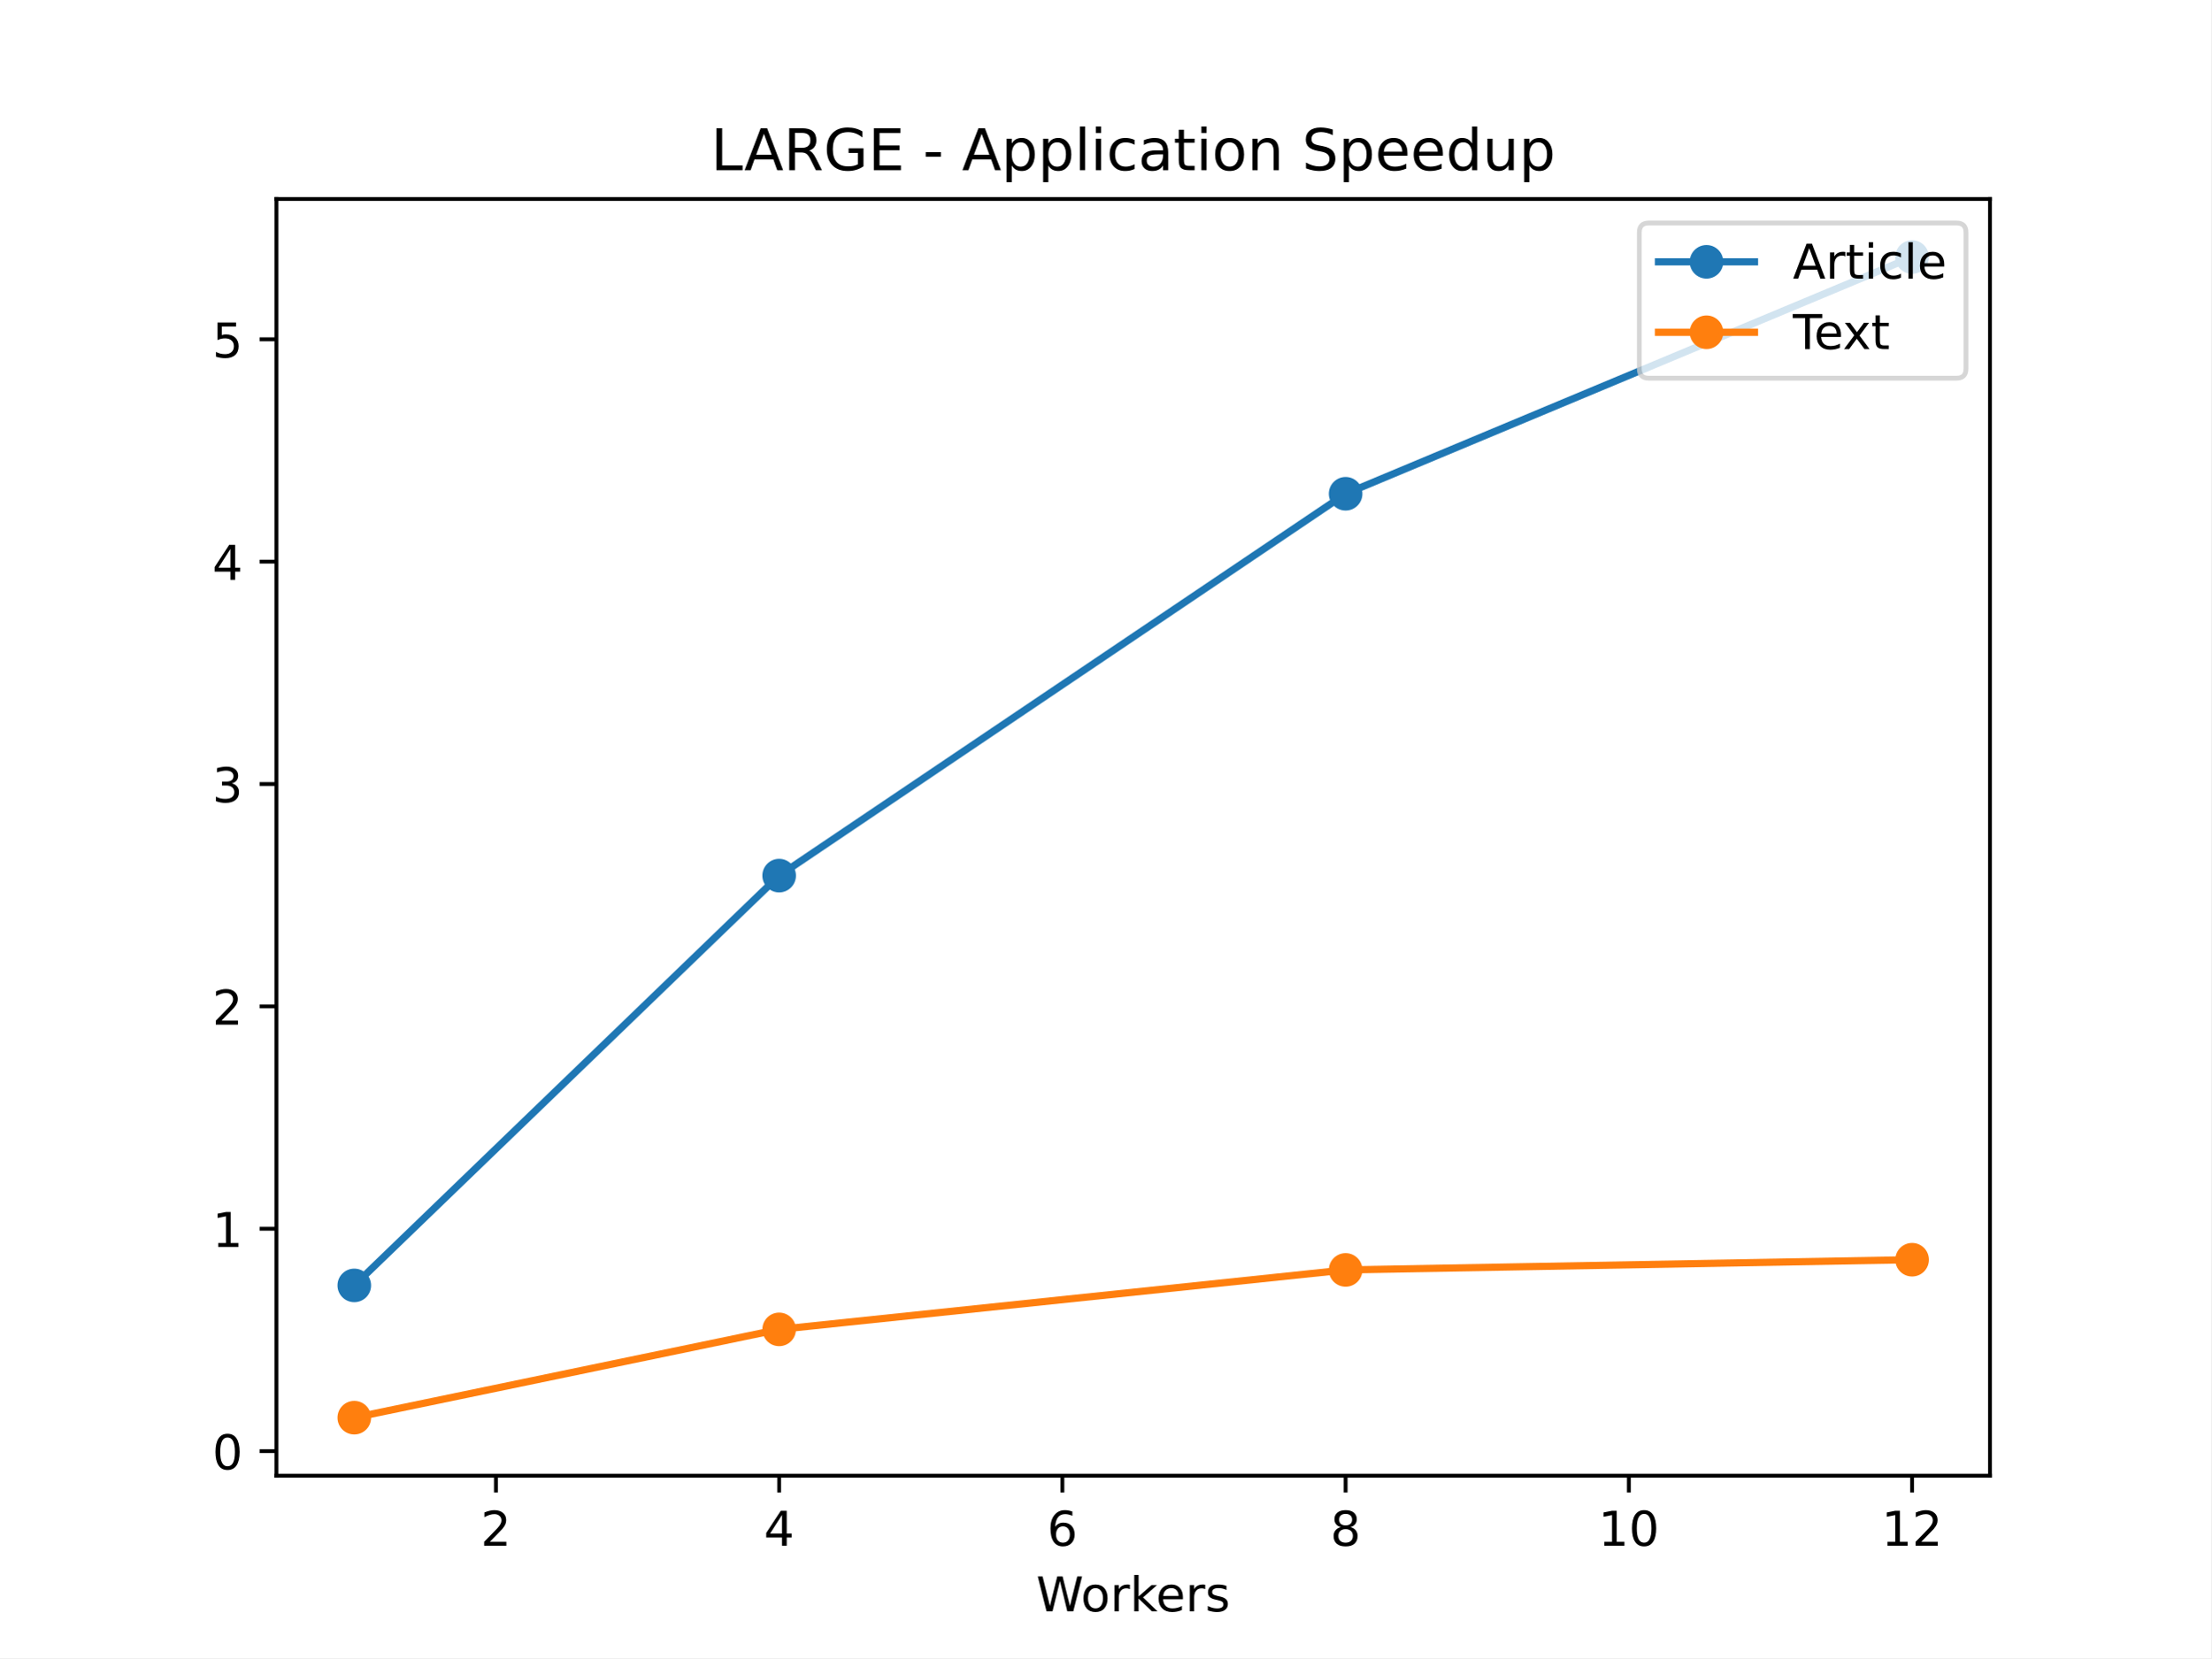
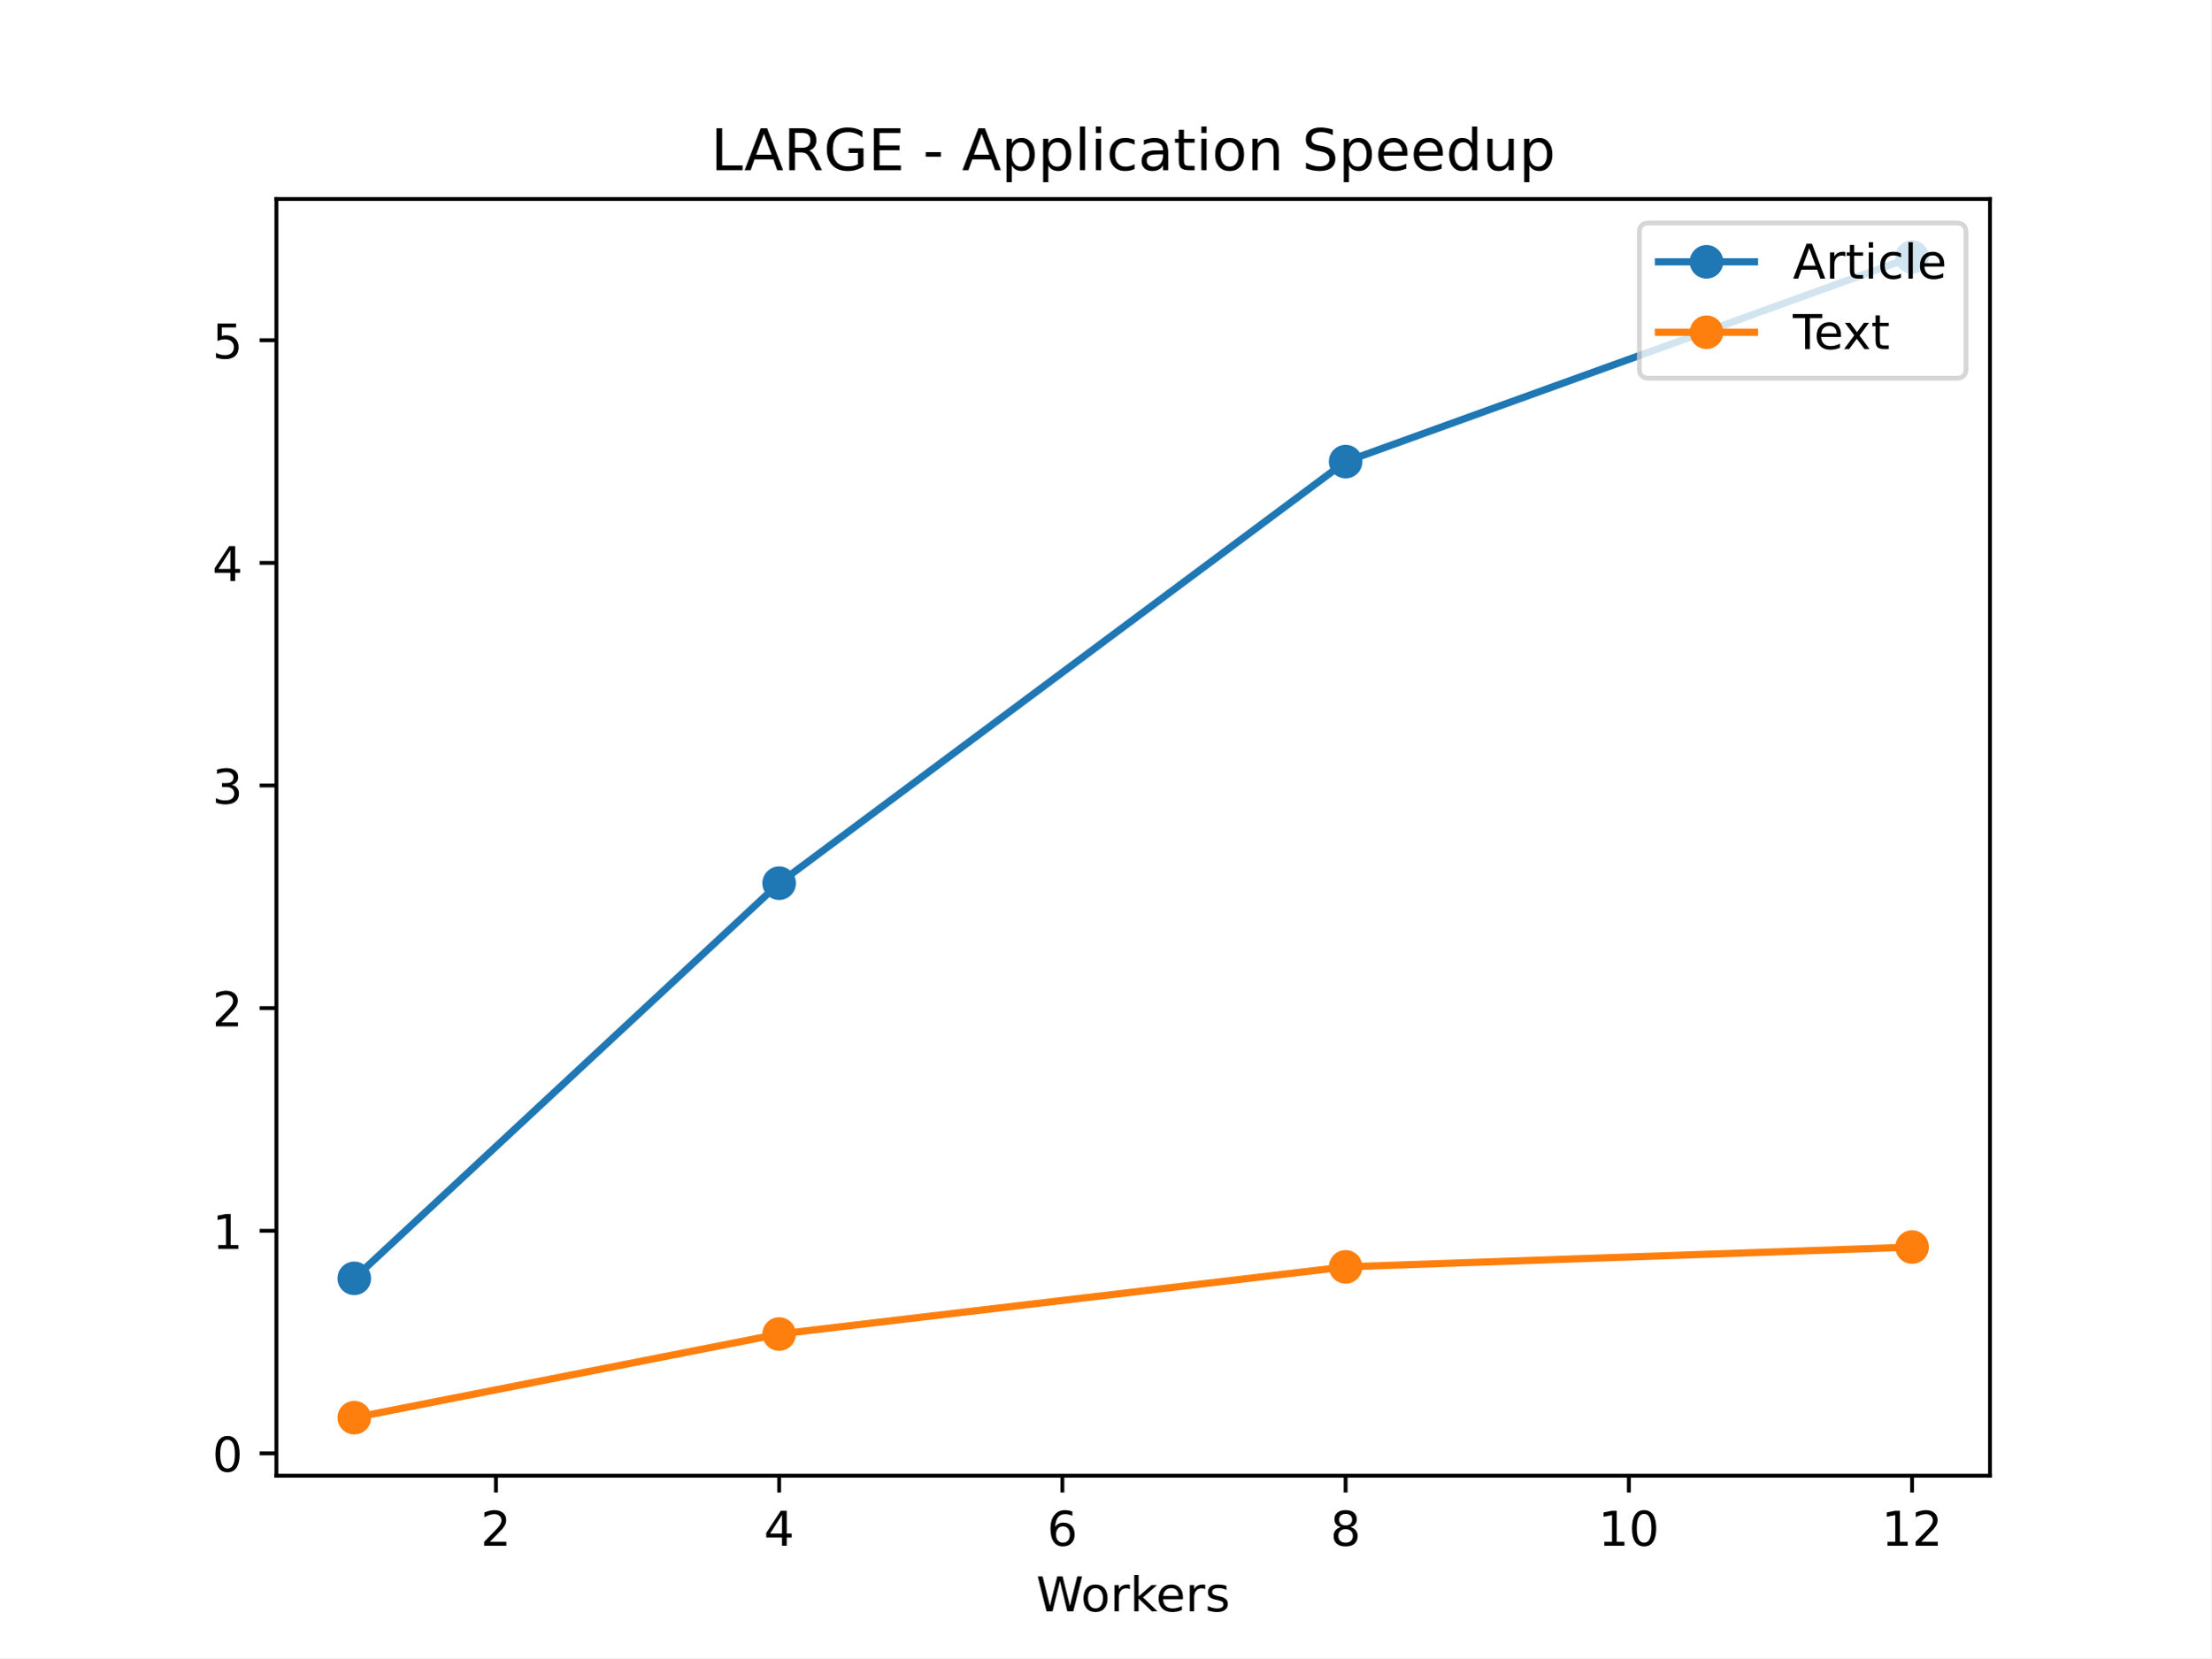
<svg xmlns="http://www.w3.org/2000/svg" xmlns:xlink="http://www.w3.org/1999/xlink" width="460.8pt" height="345.6pt" viewBox="0 0 460.8 345.6" version="1.1">
  <defs>
    <style type="text/css">*{stroke-linejoin: round; stroke-linecap: butt}</style>
  </defs>
  <g id="figure_1">
    <g id="patch_1">
      <path d="M 0 345.6  L 460.8 345.6  L 460.8 0  L 0 0  z " style="fill: #ffffff" />
    </g>
    <g id="axes_1">
      <g id="patch_2">
        <path d="M 57.6 307.584  L 414.72 307.584  L 414.72 41.472  L 57.6 41.472  z " style="fill: #ffffff" />
      </g>
      <g id="matplotlib.axis_1">
        <g id="xtick_1">
          <g id="line2d_1">
            <defs>
-               <path id="ma4e8de7f99" d="M 0 0  L 0 3.5  " style="stroke: #000000; stroke-width: 0.8" />
+               <path id="mf19a255525" d="M 0 0  L 0 3.5  " style="stroke: #000000; stroke-width: 0.8" />
            </defs>
            <g>
-               <use xlink:href="#ma4e8de7f99" x="103.347" y="307.584" style="stroke: #000000; stroke-width: 0.8" />
+               <use xlink:href="#mf19a255525" x="103.347" y="307.584" style="stroke: #000000; stroke-width: 0.8" />
            </g>
          </g>
          <g id="text_1">
            <g transform="translate(100.1655 322.1824) scale(0.1 -0.1)">
              <defs>
                <path id="DejaVuSans-32" d="M 1228 531  L 3431 531  L 3431 0  L 469 0  L 469 531  Q 828 903 1448 1529  Q 2069 2156 2228 2338  Q 2531 2678 2651 2914  Q 2772 3150 2772 3378  Q 2772 3750 2511 3984  Q 2250 4219 1831 4219  Q 1534 4219 1204 4116  Q 875 4013 500 3803  L 500 4441  Q 881 4594 1212 4672  Q 1544 4750 1819 4750  Q 2544 4750 2975 4387  Q 3406 4025 3406 3419  Q 3406 3131 3298 2873  Q 3191 2616 2906 2266  Q 2828 2175 2409 1742  Q 1991 1309 1228 531  z " transform="scale(0.015625)" />
              </defs>
              <use xlink:href="#DejaVuSans-32" />
            </g>
          </g>
        </g>
        <g id="xtick_2">
          <g id="line2d_2">
            <g>
-               <use xlink:href="#ma4e8de7f99" x="162.375" y="307.584" style="stroke: #000000; stroke-width: 0.8" />
+               <use xlink:href="#mf19a255525" x="162.375" y="307.584" style="stroke: #000000; stroke-width: 0.8" />
            </g>
          </g>
          <g id="text_2">
            <g transform="translate(159.1936 322.1824) scale(0.1 -0.1)">
              <defs>
                <path id="DejaVuSans-34" d="M 2419 4116  L 825 1625  L 2419 1625  L 2419 4116  z M 2253 4666  L 3047 4666  L 3047 1625  L 3713 1625  L 3713 1100  L 3047 1100  L 3047 0  L 2419 0  L 2419 1100  L 313 1100  L 313 1709  L 2253 4666  z " transform="scale(0.015625)" />
              </defs>
              <use xlink:href="#DejaVuSans-34" />
            </g>
          </g>
        </g>
        <g id="xtick_3">
          <g id="line2d_3">
            <g>
-               <use xlink:href="#ma4e8de7f99" x="221.403" y="307.584" style="stroke: #000000; stroke-width: 0.8" />
+               <use xlink:href="#mf19a255525" x="221.403" y="307.584" style="stroke: #000000; stroke-width: 0.8" />
            </g>
          </g>
          <g id="text_3">
            <g transform="translate(218.2217 322.1824) scale(0.1 -0.1)">
              <defs>
                <path id="DejaVuSans-36" d="M 2113 2584  Q 1688 2584 1439 2293  Q 1191 2003 1191 1497  Q 1191 994 1439 701  Q 1688 409 2113 409  Q 2538 409 2786 701  Q 3034 994 3034 1497  Q 3034 2003 2786 2293  Q 2538 2584 2113 2584  z M 3366 4563  L 3366 3988  Q 3128 4100 2886 4159  Q 2644 4219 2406 4219  Q 1781 4219 1451 3797  Q 1122 3375 1075 2522  Q 1259 2794 1537 2939  Q 1816 3084 2150 3084  Q 2853 3084 3261 2657  Q 3669 2231 3669 1497  Q 3669 778 3244 343  Q 2819 -91 2113 -91  Q 1303 -91 875 529  Q 447 1150 447 2328  Q 447 3434 972 4092  Q 1497 4750 2381 4750  Q 2619 4750 2861 4703  Q 3103 4656 3366 4563  z " transform="scale(0.015625)" />
              </defs>
              <use xlink:href="#DejaVuSans-36" />
            </g>
          </g>
        </g>
        <g id="xtick_4">
          <g id="line2d_4">
            <g>
-               <use xlink:href="#ma4e8de7f99" x="280.431" y="307.584" style="stroke: #000000; stroke-width: 0.8" />
+               <use xlink:href="#mf19a255525" x="280.431" y="307.584" style="stroke: #000000; stroke-width: 0.8" />
            </g>
          </g>
          <g id="text_4">
            <g transform="translate(277.2498 322.1824) scale(0.1 -0.1)">
              <defs>
                <path id="DejaVuSans-38" d="M 2034 2216  Q 1584 2216 1326 1975  Q 1069 1734 1069 1313  Q 1069 891 1326 650  Q 1584 409 2034 409  Q 2484 409 2743 651  Q 3003 894 3003 1313  Q 3003 1734 2745 1975  Q 2488 2216 2034 2216  z M 1403 2484  Q 997 2584 770 2862  Q 544 3141 544 3541  Q 544 4100 942 4425  Q 1341 4750 2034 4750  Q 2731 4750 3128 4425  Q 3525 4100 3525 3541  Q 3525 3141 3298 2862  Q 3072 2584 2669 2484  Q 3125 2378 3379 2068  Q 3634 1759 3634 1313  Q 3634 634 3220 271  Q 2806 -91 2034 -91  Q 1263 -91 848 271  Q 434 634 434 1313  Q 434 1759 690 2068  Q 947 2378 1403 2484  z M 1172 3481  Q 1172 3119 1398 2916  Q 1625 2713 2034 2713  Q 2441 2713 2670 2916  Q 2900 3119 2900 3481  Q 2900 3844 2670 4047  Q 2441 4250 2034 4250  Q 1625 4250 1398 4047  Q 1172 3844 1172 3481  z " transform="scale(0.015625)" />
              </defs>
              <use xlink:href="#DejaVuSans-38" />
            </g>
          </g>
        </g>
        <g id="xtick_5">
          <g id="line2d_5">
            <g>
-               <use xlink:href="#ma4e8de7f99" x="339.459" y="307.584" style="stroke: #000000; stroke-width: 0.8" />
+               <use xlink:href="#mf19a255525" x="339.459" y="307.584" style="stroke: #000000; stroke-width: 0.8" />
            </g>
          </g>
          <g id="text_5">
            <g transform="translate(333.0967 322.1824) scale(0.1 -0.1)">
              <defs>
                <path id="DejaVuSans-31" d="M 794 531  L 1825 531  L 1825 4091  L 703 3866  L 703 4441  L 1819 4666  L 2450 4666  L 2450 531  L 3481 531  L 3481 0  L 794 0  L 794 531  z " transform="scale(0.015625)" />
                <path id="DejaVuSans-30" d="M 2034 4250  Q 1547 4250 1301 3770  Q 1056 3291 1056 2328  Q 1056 1369 1301 889  Q 1547 409 2034 409  Q 2525 409 2770 889  Q 3016 1369 3016 2328  Q 3016 3291 2770 3770  Q 2525 4250 2034 4250  z M 2034 4750  Q 2819 4750 3233 4129  Q 3647 3509 3647 2328  Q 3647 1150 3233 529  Q 2819 -91 2034 -91  Q 1250 -91 836 529  Q 422 1150 422 2328  Q 422 3509 836 4129  Q 1250 4750 2034 4750  z " transform="scale(0.015625)" />
              </defs>
              <use xlink:href="#DejaVuSans-31" />
              <use xlink:href="#DejaVuSans-30" x="63.623" />
            </g>
          </g>
        </g>
        <g id="xtick_6">
          <g id="line2d_6">
            <g>
-               <use xlink:href="#ma4e8de7f99" x="398.487" y="307.584" style="stroke: #000000; stroke-width: 0.8" />
+               <use xlink:href="#mf19a255525" x="398.487" y="307.584" style="stroke: #000000; stroke-width: 0.8" />
            </g>
          </g>
          <g id="text_6">
            <g transform="translate(392.1248 322.1824) scale(0.1 -0.1)">
              <use xlink:href="#DejaVuSans-31" />
              <use xlink:href="#DejaVuSans-32" x="63.623" />
            </g>
          </g>
        </g>
        <g id="text_7">
          <g transform="translate(215.9444 335.8606) scale(0.1 -0.1)">
            <defs>
              <path id="DejaVuSans-57" d="M 213 4666  L 850 4666  L 1831 722  L 2809 4666  L 3519 4666  L 4500 722  L 5478 4666  L 6119 4666  L 4947 0  L 4153 0  L 3169 4050  L 2175 0  L 1381 0  L 213 4666  z " transform="scale(0.015625)" />
              <path id="DejaVuSans-6f" d="M 1959 3097  Q 1497 3097 1228 2736  Q 959 2375 959 1747  Q 959 1119 1226 758  Q 1494 397 1959 397  Q 2419 397 2687 759  Q 2956 1122 2956 1747  Q 2956 2369 2687 2733  Q 2419 3097 1959 3097  z M 1959 3584  Q 2709 3584 3137 3096  Q 3566 2609 3566 1747  Q 3566 888 3137 398  Q 2709 -91 1959 -91  Q 1206 -91 779 398  Q 353 888 353 1747  Q 353 2609 779 3096  Q 1206 3584 1959 3584  z " transform="scale(0.015625)" />
              <path id="DejaVuSans-72" d="M 2631 2963  Q 2534 3019 2420 3045  Q 2306 3072 2169 3072  Q 1681 3072 1420 2755  Q 1159 2438 1159 1844  L 1159 0  L 581 0  L 581 3500  L 1159 3500  L 1159 2956  Q 1341 3275 1631 3429  Q 1922 3584 2338 3584  Q 2397 3584 2469 3576  Q 2541 3569 2628 3553  L 2631 2963  z " transform="scale(0.015625)" />
              <path id="DejaVuSans-6b" d="M 581 4863  L 1159 4863  L 1159 1991  L 2875 3500  L 3609 3500  L 1753 1863  L 3688 0  L 2938 0  L 1159 1709  L 1159 0  L 581 0  L 581 4863  z " transform="scale(0.015625)" />
              <path id="DejaVuSans-65" d="M 3597 1894  L 3597 1613  L 953 1613  Q 991 1019 1311 708  Q 1631 397 2203 397  Q 2534 397 2845 478  Q 3156 559 3463 722  L 3463 178  Q 3153 47 2828 -22  Q 2503 -91 2169 -91  Q 1331 -91 842 396  Q 353 884 353 1716  Q 353 2575 817 3079  Q 1281 3584 2069 3584  Q 2775 3584 3186 3129  Q 3597 2675 3597 1894  z M 3022 2063  Q 3016 2534 2758 2815  Q 2500 3097 2075 3097  Q 1594 3097 1305 2825  Q 1016 2553 972 2059  L 3022 2063  z " transform="scale(0.015625)" />
              <path id="DejaVuSans-73" d="M 2834 3397  L 2834 2853  Q 2591 2978 2328 3040  Q 2066 3103 1784 3103  Q 1356 3103 1142 2972  Q 928 2841 928 2578  Q 928 2378 1081 2264  Q 1234 2150 1697 2047  L 1894 2003  Q 2506 1872 2764 1633  Q 3022 1394 3022 966  Q 3022 478 2636 193  Q 2250 -91 1575 -91  Q 1294 -91 989 -36  Q 684 19 347 128  L 347 722  Q 666 556 975 473  Q 1284 391 1588 391  Q 1994 391 2212 530  Q 2431 669 2431 922  Q 2431 1156 2273 1281  Q 2116 1406 1581 1522  L 1381 1569  Q 847 1681 609 1914  Q 372 2147 372 2553  Q 372 3047 722 3315  Q 1072 3584 1716 3584  Q 2034 3584 2315 3537  Q 2597 3491 2834 3397  z " transform="scale(0.015625)" />
            </defs>
            <use xlink:href="#DejaVuSans-57" />
            <use xlink:href="#DejaVuSans-6f" x="93.002" />
            <use xlink:href="#DejaVuSans-72" x="154.184" />
            <use xlink:href="#DejaVuSans-6b" x="195.297" />
            <use xlink:href="#DejaVuSans-65" x="249.582" />
            <use xlink:href="#DejaVuSans-72" x="311.105" />
            <use xlink:href="#DejaVuSans-73" x="352.219" />
          </g>
        </g>
      </g>
      <g id="matplotlib.axis_2">
        <g id="ytick_1">
          <g id="line2d_7">
            <defs>
-               <path id="me23f409f83" d="M 0 0  L -3.5 0  " style="stroke: #000000; stroke-width: 0.8" />
+               <path id="md46b9f75a5" d="M 0 0  L -3.5 0  " style="stroke: #000000; stroke-width: 0.8" />
            </defs>
            <g>
-               <use xlink:href="#me23f409f83" x="57.6" y="302.463" style="stroke: #000000; stroke-width: 0.8" />
+               <use xlink:href="#md46b9f75a5" x="57.6" y="302.931" style="stroke: #000000; stroke-width: 0.8" />
            </g>
          </g>
          <g id="text_8">
-             <g transform="translate(44.2375 306.2624) scale(0.1 -0.1)">
+             <g transform="translate(44.2375 306.7307) scale(0.1 -0.1)">
              <use xlink:href="#DejaVuSans-30" />
            </g>
          </g>
        </g>
        <g id="ytick_2">
          <g id="line2d_8">
            <g>
-               <use xlink:href="#me23f409f83" x="57.6" y="256.112" style="stroke: #000000; stroke-width: 0.8" />
+               <use xlink:href="#md46b9f75a5" x="57.6" y="256.528" style="stroke: #000000; stroke-width: 0.8" />
            </g>
          </g>
          <g id="text_9">
-             <g transform="translate(44.2375 259.9115) scale(0.1 -0.1)">
+             <g transform="translate(44.2375 260.3267) scale(0.1 -0.1)">
              <use xlink:href="#DejaVuSans-31" />
            </g>
          </g>
        </g>
        <g id="ytick_3">
          <g id="line2d_9">
            <g>
-               <use xlink:href="#me23f409f83" x="57.6" y="209.761" style="stroke: #000000; stroke-width: 0.8" />
+               <use xlink:href="#md46b9f75a5" x="57.6" y="210.124" style="stroke: #000000; stroke-width: 0.8" />
            </g>
          </g>
          <g id="text_10">
-             <g transform="translate(44.2375 213.5606) scale(0.1 -0.1)">
+             <g transform="translate(44.2375 213.9228) scale(0.1 -0.1)">
              <use xlink:href="#DejaVuSans-32" />
            </g>
          </g>
        </g>
        <g id="ytick_4">
          <g id="line2d_10">
            <g>
-               <use xlink:href="#me23f409f83" x="57.6" y="163.41" style="stroke: #000000; stroke-width: 0.8" />
+               <use xlink:href="#md46b9f75a5" x="57.6" y="163.72" style="stroke: #000000; stroke-width: 0.8" />
            </g>
          </g>
          <g id="text_11">
-             <g transform="translate(44.2375 167.2097) scale(0.1 -0.1)">
+             <g transform="translate(44.2375 167.5188) scale(0.1 -0.1)">
              <defs>
                <path id="DejaVuSans-33" d="M 2597 2516  Q 3050 2419 3304 2112  Q 3559 1806 3559 1356  Q 3559 666 3084 287  Q 2609 -91 1734 -91  Q 1441 -91 1130 -33  Q 819 25 488 141  L 488 750  Q 750 597 1062 519  Q 1375 441 1716 441  Q 2309 441 2620 675  Q 2931 909 2931 1356  Q 2931 1769 2642 2001  Q 2353 2234 1838 2234  L 1294 2234  L 1294 2753  L 1863 2753  Q 2328 2753 2575 2939  Q 2822 3125 2822 3475  Q 2822 3834 2567 4026  Q 2313 4219 1838 4219  Q 1578 4219 1281 4162  Q 984 4106 628 3988  L 628 4550  Q 988 4650 1302 4700  Q 1616 4750 1894 4750  Q 2613 4750 3031 4423  Q 3450 4097 3450 3541  Q 3450 3153 3228 2886  Q 3006 2619 2597 2516  z " transform="scale(0.015625)" />
              </defs>
              <use xlink:href="#DejaVuSans-33" />
            </g>
          </g>
        </g>
        <g id="ytick_5">
          <g id="line2d_11">
            <g>
-               <use xlink:href="#me23f409f83" x="57.6" y="117.06" style="stroke: #000000; stroke-width: 0.8" />
+               <use xlink:href="#md46b9f75a5" x="57.6" y="117.316" style="stroke: #000000; stroke-width: 0.8" />
            </g>
          </g>
          <g id="text_12">
-             <g transform="translate(44.2375 120.8588) scale(0.1 -0.1)">
+             <g transform="translate(44.2375 121.1149) scale(0.1 -0.1)">
              <use xlink:href="#DejaVuSans-34" />
            </g>
          </g>
        </g>
        <g id="ytick_6">
          <g id="line2d_12">
            <g>
-               <use xlink:href="#me23f409f83" x="57.6" y="70.709" style="stroke: #000000; stroke-width: 0.8" />
+               <use xlink:href="#md46b9f75a5" x="57.6" y="70.912" style="stroke: #000000; stroke-width: 0.8" />
            </g>
          </g>
          <g id="text_13">
-             <g transform="translate(44.2375 74.50788) scale(0.1 -0.1)">
+             <g transform="translate(44.2375 74.7109) scale(0.1 -0.1)">
              <defs>
                <path id="DejaVuSans-35" d="M 691 4666  L 3169 4666  L 3169 4134  L 1269 4134  L 1269 2991  Q 1406 3038 1543 3061  Q 1681 3084 1819 3084  Q 2600 3084 3056 2656  Q 3513 2228 3513 1497  Q 3513 744 3044 326  Q 2575 -91 1722 -91  Q 1428 -91 1123 -41  Q 819 9 494 109  L 494 744  Q 775 591 1075 516  Q 1375 441 1709 441  Q 2250 441 2565 725  Q 2881 1009 2881 1497  Q 2881 1984 2565 2268  Q 2250 2553 1709 2553  Q 1456 2553 1204 2497  Q 953 2441 691 2322  L 691 4666  z " transform="scale(0.015625)" />
              </defs>
              <use xlink:href="#DejaVuSans-35" />
            </g>
          </g>
        </g>
      </g>
      <g id="line2d_13">
-         <path d="M 73.833 267.92  L 162.375 182.505  L 280.431 102.913  L 398.487 53.568  " clip-path="url(#p38ee668944)" style="fill: none; stroke: #1f77b4; stroke-width: 1.5; stroke-linecap: square" />
+         <path d="M 73.833 266.45  L 162.375 184.084  L 280.431 96.21  L 398.487 53.568  " clip-path="url(#p72d88e065b)" style="fill: none; stroke: #1f77b4; stroke-width: 1.5; stroke-linecap: square" />
        <defs>
-           <path id="m51be22627a" d="M 0 3  C 0.796 3 1.559 2.684 2.121 2.121  C 2.684 1.559 3 0.796 3 0  C 3 -0.796 2.684 -1.559 2.121 -2.121  C 1.559 -2.684 0.796 -3 0 -3  C -0.796 -3 -1.559 -2.684 -2.121 -2.121  C -2.684 -1.559 -3 -0.796 -3 0  C -3 0.796 -2.684 1.559 -2.121 2.121  C -1.559 2.684 -0.796 3 0 3  z " style="stroke: #1f77b4" />
+           <path id="m05a56aeff8" d="M 0 3  C 0.796 3 1.559 2.684 2.121 2.121  C 2.684 1.559 3 0.796 3 0  C 3 -0.796 2.684 -1.559 2.121 -2.121  C 1.559 -2.684 0.796 -3 0 -3  C -0.796 -3 -1.559 -2.684 -2.121 -2.121  C -2.684 -1.559 -3 -0.796 -3 0  C -3 0.796 -2.684 1.559 -2.121 2.121  C -1.559 2.684 -0.796 3 0 3  z " style="stroke: #1f77b4" />
        </defs>
-         <g clip-path="url(#p38ee668944)">
-           <use xlink:href="#m51be22627a" x="73.833" y="267.92" style="fill: #1f77b4; stroke: #1f77b4" />
-           <use xlink:href="#m51be22627a" x="162.375" y="182.505" style="fill: #1f77b4; stroke: #1f77b4" />
-           <use xlink:href="#m51be22627a" x="280.431" y="102.913" style="fill: #1f77b4; stroke: #1f77b4" />
-           <use xlink:href="#m51be22627a" x="398.487" y="53.568" style="fill: #1f77b4; stroke: #1f77b4" />
+         <g clip-path="url(#p72d88e065b)">
+           <use xlink:href="#m05a56aeff8" x="73.833" y="266.45" style="fill: #1f77b4; stroke: #1f77b4" />
+           <use xlink:href="#m05a56aeff8" x="162.375" y="184.084" style="fill: #1f77b4; stroke: #1f77b4" />
+           <use xlink:href="#m05a56aeff8" x="280.431" y="96.21" style="fill: #1f77b4; stroke: #1f77b4" />
+           <use xlink:href="#m05a56aeff8" x="398.487" y="53.568" style="fill: #1f77b4; stroke: #1f77b4" />
        </g>
      </g>
      <g id="line2d_14">
-         <path d="M 73.833 295.488  L 162.375 277.083  L 280.431 264.693  L 398.487 262.563  " clip-path="url(#p38ee668944)" style="fill: none; stroke: #ff7f0e; stroke-width: 1.5; stroke-linecap: square" />
+         <path d="M 73.833 295.488  L 162.375 278.059  L 280.431 264.056  L 398.487 259.93  " clip-path="url(#p72d88e065b)" style="fill: none; stroke: #ff7f0e; stroke-width: 1.5; stroke-linecap: square" />
        <defs>
-           <path id="m00d938d49d" d="M 0 3  C 0.796 3 1.559 2.684 2.121 2.121  C 2.684 1.559 3 0.796 3 0  C 3 -0.796 2.684 -1.559 2.121 -2.121  C 1.559 -2.684 0.796 -3 0 -3  C -0.796 -3 -1.559 -2.684 -2.121 -2.121  C -2.684 -1.559 -3 -0.796 -3 0  C -3 0.796 -2.684 1.559 -2.121 2.121  C -1.559 2.684 -0.796 3 0 3  z " style="stroke: #ff7f0e" />
+           <path id="m029afc5e59" d="M 0 3  C 0.796 3 1.559 2.684 2.121 2.121  C 2.684 1.559 3 0.796 3 0  C 3 -0.796 2.684 -1.559 2.121 -2.121  C 1.559 -2.684 0.796 -3 0 -3  C -0.796 -3 -1.559 -2.684 -2.121 -2.121  C -2.684 -1.559 -3 -0.796 -3 0  C -3 0.796 -2.684 1.559 -2.121 2.121  C -1.559 2.684 -0.796 3 0 3  z " style="stroke: #ff7f0e" />
        </defs>
-         <g clip-path="url(#p38ee668944)">
-           <use xlink:href="#m00d938d49d" x="73.833" y="295.488" style="fill: #ff7f0e; stroke: #ff7f0e" />
-           <use xlink:href="#m00d938d49d" x="162.375" y="277.083" style="fill: #ff7f0e; stroke: #ff7f0e" />
-           <use xlink:href="#m00d938d49d" x="280.431" y="264.693" style="fill: #ff7f0e; stroke: #ff7f0e" />
-           <use xlink:href="#m00d938d49d" x="398.487" y="262.563" style="fill: #ff7f0e; stroke: #ff7f0e" />
+         <g clip-path="url(#p72d88e065b)">
+           <use xlink:href="#m029afc5e59" x="73.833" y="295.488" style="fill: #ff7f0e; stroke: #ff7f0e" />
+           <use xlink:href="#m029afc5e59" x="162.375" y="278.059" style="fill: #ff7f0e; stroke: #ff7f0e" />
+           <use xlink:href="#m029afc5e59" x="280.431" y="264.056" style="fill: #ff7f0e; stroke: #ff7f0e" />
+           <use xlink:href="#m029afc5e59" x="398.487" y="259.93" style="fill: #ff7f0e; stroke: #ff7f0e" />
        </g>
      </g>
      <g id="patch_3">
        <path d="M 57.6 307.584  L 57.6 41.472  " style="fill: none; stroke: #000000; stroke-width: 0.8; stroke-linejoin: miter; stroke-linecap: square" />
      </g>
      <g id="patch_4">
        <path d="M 414.72 307.584  L 414.72 41.472  " style="fill: none; stroke: #000000; stroke-width: 0.8; stroke-linejoin: miter; stroke-linecap: square" />
      </g>
      <g id="patch_5">
        <path d="M 57.6 307.584  L 414.72 307.584  " style="fill: none; stroke: #000000; stroke-width: 0.8; stroke-linejoin: miter; stroke-linecap: square" />
      </g>
      <g id="patch_6">
        <path d="M 57.6 41.472  L 414.72 41.472  " style="fill: none; stroke: #000000; stroke-width: 0.8; stroke-linejoin: miter; stroke-linecap: square" />
      </g>
      <g id="text_14">
        <g transform="translate(148.1353 35.472) scale(0.12 -0.12)">
          <defs>
            <path id="DejaVuSans-4c" d="M 628 4666  L 1259 4666  L 1259 531  L 3531 531  L 3531 0  L 628 0  L 628 4666  z " transform="scale(0.015625)" />
            <path id="DejaVuSans-41" d="M 2188 4044  L 1331 1722  L 3047 1722  L 2188 4044  z M 1831 4666  L 2547 4666  L 4325 0  L 3669 0  L 3244 1197  L 1141 1197  L 716 0  L 50 0  L 1831 4666  z " transform="scale(0.015625)" />
            <path id="DejaVuSans-52" d="M 2841 2188  Q 3044 2119 3236 1894  Q 3428 1669 3622 1275  L 4263 0  L 3584 0  L 2988 1197  Q 2756 1666 2539 1819  Q 2322 1972 1947 1972  L 1259 1972  L 1259 0  L 628 0  L 628 4666  L 2053 4666  Q 2853 4666 3247 4331  Q 3641 3997 3641 3322  Q 3641 2881 3436 2590  Q 3231 2300 2841 2188  z M 1259 4147  L 1259 2491  L 2053 2491  Q 2509 2491 2742 2702  Q 2975 2913 2975 3322  Q 2975 3731 2742 3939  Q 2509 4147 2053 4147  L 1259 4147  z " transform="scale(0.015625)" />
            <path id="DejaVuSans-47" d="M 3809 666  L 3809 1919  L 2778 1919  L 2778 2438  L 4434 2438  L 4434 434  Q 4069 175 3628 42  Q 3188 -91 2688 -91  Q 1594 -91 976 548  Q 359 1188 359 2328  Q 359 3472 976 4111  Q 1594 4750 2688 4750  Q 3144 4750 3555 4637  Q 3966 4525 4313 4306  L 4313 3634  Q 3963 3931 3569 4081  Q 3175 4231 2741 4231  Q 1884 4231 1454 3753  Q 1025 3275 1025 2328  Q 1025 1384 1454 906  Q 1884 428 2741 428  Q 3075 428 3337 486  Q 3600 544 3809 666  z " transform="scale(0.015625)" />
            <path id="DejaVuSans-45" d="M 628 4666  L 3578 4666  L 3578 4134  L 1259 4134  L 1259 2753  L 3481 2753  L 3481 2222  L 1259 2222  L 1259 531  L 3634 531  L 3634 0  L 628 0  L 628 4666  z " transform="scale(0.015625)" />
            <path id="DejaVuSans-20" transform="scale(0.015625)" />
            <path id="DejaVuSans-2d" d="M 313 2009  L 1997 2009  L 1997 1497  L 313 1497  L 313 2009  z " transform="scale(0.015625)" />
            <path id="DejaVuSans-70" d="M 1159 525  L 1159 -1331  L 581 -1331  L 581 3500  L 1159 3500  L 1159 2969  Q 1341 3281 1617 3432  Q 1894 3584 2278 3584  Q 2916 3584 3314 3078  Q 3713 2572 3713 1747  Q 3713 922 3314 415  Q 2916 -91 2278 -91  Q 1894 -91 1617 61  Q 1341 213 1159 525  z M 3116 1747  Q 3116 2381 2855 2742  Q 2594 3103 2138 3103  Q 1681 3103 1420 2742  Q 1159 2381 1159 1747  Q 1159 1113 1420 752  Q 1681 391 2138 391  Q 2594 391 2855 752  Q 3116 1113 3116 1747  z " transform="scale(0.015625)" />
            <path id="DejaVuSans-6c" d="M 603 4863  L 1178 4863  L 1178 0  L 603 0  L 603 4863  z " transform="scale(0.015625)" />
            <path id="DejaVuSans-69" d="M 603 3500  L 1178 3500  L 1178 0  L 603 0  L 603 3500  z M 603 4863  L 1178 4863  L 1178 4134  L 603 4134  L 603 4863  z " transform="scale(0.015625)" />
            <path id="DejaVuSans-63" d="M 3122 3366  L 3122 2828  Q 2878 2963 2633 3030  Q 2388 3097 2138 3097  Q 1578 3097 1268 2742  Q 959 2388 959 1747  Q 959 1106 1268 751  Q 1578 397 2138 397  Q 2388 397 2633 464  Q 2878 531 3122 666  L 3122 134  Q 2881 22 2623 -34  Q 2366 -91 2075 -91  Q 1284 -91 818 406  Q 353 903 353 1747  Q 353 2603 823 3093  Q 1294 3584 2113 3584  Q 2378 3584 2631 3529  Q 2884 3475 3122 3366  z " transform="scale(0.015625)" />
            <path id="DejaVuSans-61" d="M 2194 1759  Q 1497 1759 1228 1600  Q 959 1441 959 1056  Q 959 750 1161 570  Q 1363 391 1709 391  Q 2188 391 2477 730  Q 2766 1069 2766 1631  L 2766 1759  L 2194 1759  z M 3341 1997  L 3341 0  L 2766 0  L 2766 531  Q 2569 213 2275 61  Q 1981 -91 1556 -91  Q 1019 -91 701 211  Q 384 513 384 1019  Q 384 1609 779 1909  Q 1175 2209 1959 2209  L 2766 2209  L 2766 2266  Q 2766 2663 2505 2880  Q 2244 3097 1772 3097  Q 1472 3097 1187 3025  Q 903 2953 641 2809  L 641 3341  Q 956 3463 1253 3523  Q 1550 3584 1831 3584  Q 2591 3584 2966 3190  Q 3341 2797 3341 1997  z " transform="scale(0.015625)" />
            <path id="DejaVuSans-74" d="M 1172 4494  L 1172 3500  L 2356 3500  L 2356 3053  L 1172 3053  L 1172 1153  Q 1172 725 1289 603  Q 1406 481 1766 481  L 2356 481  L 2356 0  L 1766 0  Q 1100 0 847 248  Q 594 497 594 1153  L 594 3053  L 172 3053  L 172 3500  L 594 3500  L 594 4494  L 1172 4494  z " transform="scale(0.015625)" />
            <path id="DejaVuSans-6e" d="M 3513 2113  L 3513 0  L 2938 0  L 2938 2094  Q 2938 2591 2744 2837  Q 2550 3084 2163 3084  Q 1697 3084 1428 2787  Q 1159 2491 1159 1978  L 1159 0  L 581 0  L 581 3500  L 1159 3500  L 1159 2956  Q 1366 3272 1645 3428  Q 1925 3584 2291 3584  Q 2894 3584 3203 3211  Q 3513 2838 3513 2113  z " transform="scale(0.015625)" />
            <path id="DejaVuSans-53" d="M 3425 4513  L 3425 3897  Q 3066 4069 2747 4153  Q 2428 4238 2131 4238  Q 1616 4238 1336 4038  Q 1056 3838 1056 3469  Q 1056 3159 1242 3001  Q 1428 2844 1947 2747  L 2328 2669  Q 3034 2534 3370 2195  Q 3706 1856 3706 1288  Q 3706 609 3251 259  Q 2797 -91 1919 -91  Q 1588 -91 1214 -16  Q 841 59 441 206  L 441 856  Q 825 641 1194 531  Q 1563 422 1919 422  Q 2459 422 2753 634  Q 3047 847 3047 1241  Q 3047 1584 2836 1778  Q 2625 1972 2144 2069  L 1759 2144  Q 1053 2284 737 2584  Q 422 2884 422 3419  Q 422 4038 858 4394  Q 1294 4750 2059 4750  Q 2388 4750 2728 4690  Q 3069 4631 3425 4513  z " transform="scale(0.015625)" />
            <path id="DejaVuSans-64" d="M 2906 2969  L 2906 4863  L 3481 4863  L 3481 0  L 2906 0  L 2906 525  Q 2725 213 2448 61  Q 2172 -91 1784 -91  Q 1150 -91 751 415  Q 353 922 353 1747  Q 353 2572 751 3078  Q 1150 3584 1784 3584  Q 2172 3584 2448 3432  Q 2725 3281 2906 2969  z M 947 1747  Q 947 1113 1208 752  Q 1469 391 1925 391  Q 2381 391 2643 752  Q 2906 1113 2906 1747  Q 2906 2381 2643 2742  Q 2381 3103 1925 3103  Q 1469 3103 1208 2742  Q 947 2381 947 1747  z " transform="scale(0.015625)" />
            <path id="DejaVuSans-75" d="M 544 1381  L 544 3500  L 1119 3500  L 1119 1403  Q 1119 906 1312 657  Q 1506 409 1894 409  Q 2359 409 2629 706  Q 2900 1003 2900 1516  L 2900 3500  L 3475 3500  L 3475 0  L 2900 0  L 2900 538  Q 2691 219 2414 64  Q 2138 -91 1772 -91  Q 1169 -91 856 284  Q 544 659 544 1381  z M 1991 3584  L 1991 3584  z " transform="scale(0.015625)" />
          </defs>
          <use xlink:href="#DejaVuSans-4c" />
          <use xlink:href="#DejaVuSans-41" x="57.963" />
          <use xlink:href="#DejaVuSans-52" x="126.371" />
          <use xlink:href="#DejaVuSans-47" x="195.854" />
          <use xlink:href="#DejaVuSans-45" x="273.344" />
          <use xlink:href="#DejaVuSans-20" x="336.527" />
          <use xlink:href="#DejaVuSans-2d" x="368.314" />
          <use xlink:href="#DejaVuSans-20" x="404.398" />
          <use xlink:href="#DejaVuSans-41" x="436.186" />
          <use xlink:href="#DejaVuSans-70" x="504.594" />
          <use xlink:href="#DejaVuSans-70" x="568.07" />
          <use xlink:href="#DejaVuSans-6c" x="631.547" />
          <use xlink:href="#DejaVuSans-69" x="659.33" />
          <use xlink:href="#DejaVuSans-63" x="687.113" />
          <use xlink:href="#DejaVuSans-61" x="742.094" />
          <use xlink:href="#DejaVuSans-74" x="803.373" />
          <use xlink:href="#DejaVuSans-69" x="842.582" />
          <use xlink:href="#DejaVuSans-6f" x="870.365" />
          <use xlink:href="#DejaVuSans-6e" x="931.547" />
          <use xlink:href="#DejaVuSans-20" x="994.926" />
          <use xlink:href="#DejaVuSans-53" x="1026.713" />
          <use xlink:href="#DejaVuSans-70" x="1090.189" />
          <use xlink:href="#DejaVuSans-65" x="1153.666" />
          <use xlink:href="#DejaVuSans-65" x="1215.189" />
          <use xlink:href="#DejaVuSans-64" x="1276.713" />
          <use xlink:href="#DejaVuSans-75" x="1340.189" />
          <use xlink:href="#DejaVuSans-70" x="1403.568" />
        </g>
      </g>
      <g id="legend_1">
        <g id="patch_7">
          <path d="M 343.64 78.828  L 407.72 78.828  Q 409.72 78.828 409.72 76.828  L 409.72 48.472  Q 409.72 46.472 407.72 46.472  L 343.64 46.472  Q 341.64 46.472 341.64 48.472  L 341.64 76.828  Q 341.64 78.828 343.64 78.828  z " style="fill: #ffffff; opacity: 0.8; stroke: #cccccc; stroke-linejoin: miter" />
        </g>
        <g id="line2d_15">
          <path d="M 345.64 54.57  L 355.64 54.57  L 365.64 54.57  " style="fill: none; stroke: #1f77b4; stroke-width: 1.5; stroke-linecap: square" />
          <g>
-             <use xlink:href="#m51be22627a" x="355.64" y="54.57" style="fill: #1f77b4; stroke: #1f77b4" />
+             <use xlink:href="#m05a56aeff8" x="355.64" y="54.57" style="fill: #1f77b4; stroke: #1f77b4" />
          </g>
        </g>
        <g id="text_15">
          <g transform="translate(373.6403 58.07044) scale(0.1 -0.1)">
            <use xlink:href="#DejaVuSans-41" />
            <use xlink:href="#DejaVuSans-72" x="68.408" />
            <use xlink:href="#DejaVuSans-74" x="109.521" />
            <use xlink:href="#DejaVuSans-69" x="148.73" />
            <use xlink:href="#DejaVuSans-63" x="176.514" />
            <use xlink:href="#DejaVuSans-6c" x="231.494" />
            <use xlink:href="#DejaVuSans-65" x="259.277" />
          </g>
        </g>
        <g id="line2d_16">
          <path d="M 345.64 69.249  L 355.64 69.249  L 365.64 69.249  " style="fill: none; stroke: #ff7f0e; stroke-width: 1.5; stroke-linecap: square" />
          <g>
-             <use xlink:href="#m00d938d49d" x="355.64" y="69.249" style="fill: #ff7f0e; stroke: #ff7f0e" />
+             <use xlink:href="#m029afc5e59" x="355.64" y="69.249" style="fill: #ff7f0e; stroke: #ff7f0e" />
          </g>
        </g>
        <g id="text_16">
          <g transform="translate(373.6403 72.74856) scale(0.1 -0.1)">
            <defs>
              <path id="DejaVuSans-54" d="M -19 4666  L 3928 4666  L 3928 4134  L 2272 4134  L 2272 0  L 1638 0  L 1638 4134  L -19 4134  L -19 4666  z " transform="scale(0.015625)" />
              <path id="DejaVuSans-78" d="M 3513 3500  L 2247 1797  L 3578 0  L 2900 0  L 1881 1375  L 863 0  L 184 0  L 1544 1831  L 300 3500  L 978 3500  L 1906 2253  L 2834 3500  L 3513 3500  z " transform="scale(0.015625)" />
            </defs>
            <use xlink:href="#DejaVuSans-54" />
            <use xlink:href="#DejaVuSans-65" x="44.084" />
            <use xlink:href="#DejaVuSans-78" x="103.857" />
            <use xlink:href="#DejaVuSans-74" x="163.037" />
          </g>
        </g>
      </g>
    </g>
  </g>
  <defs>
-     <clipPath id="p38ee668944">
+     <clipPath id="p72d88e065b">
      <rect x="57.6" y="41.472" width="357.12" height="266.112" />
    </clipPath>
  </defs>
</svg>
